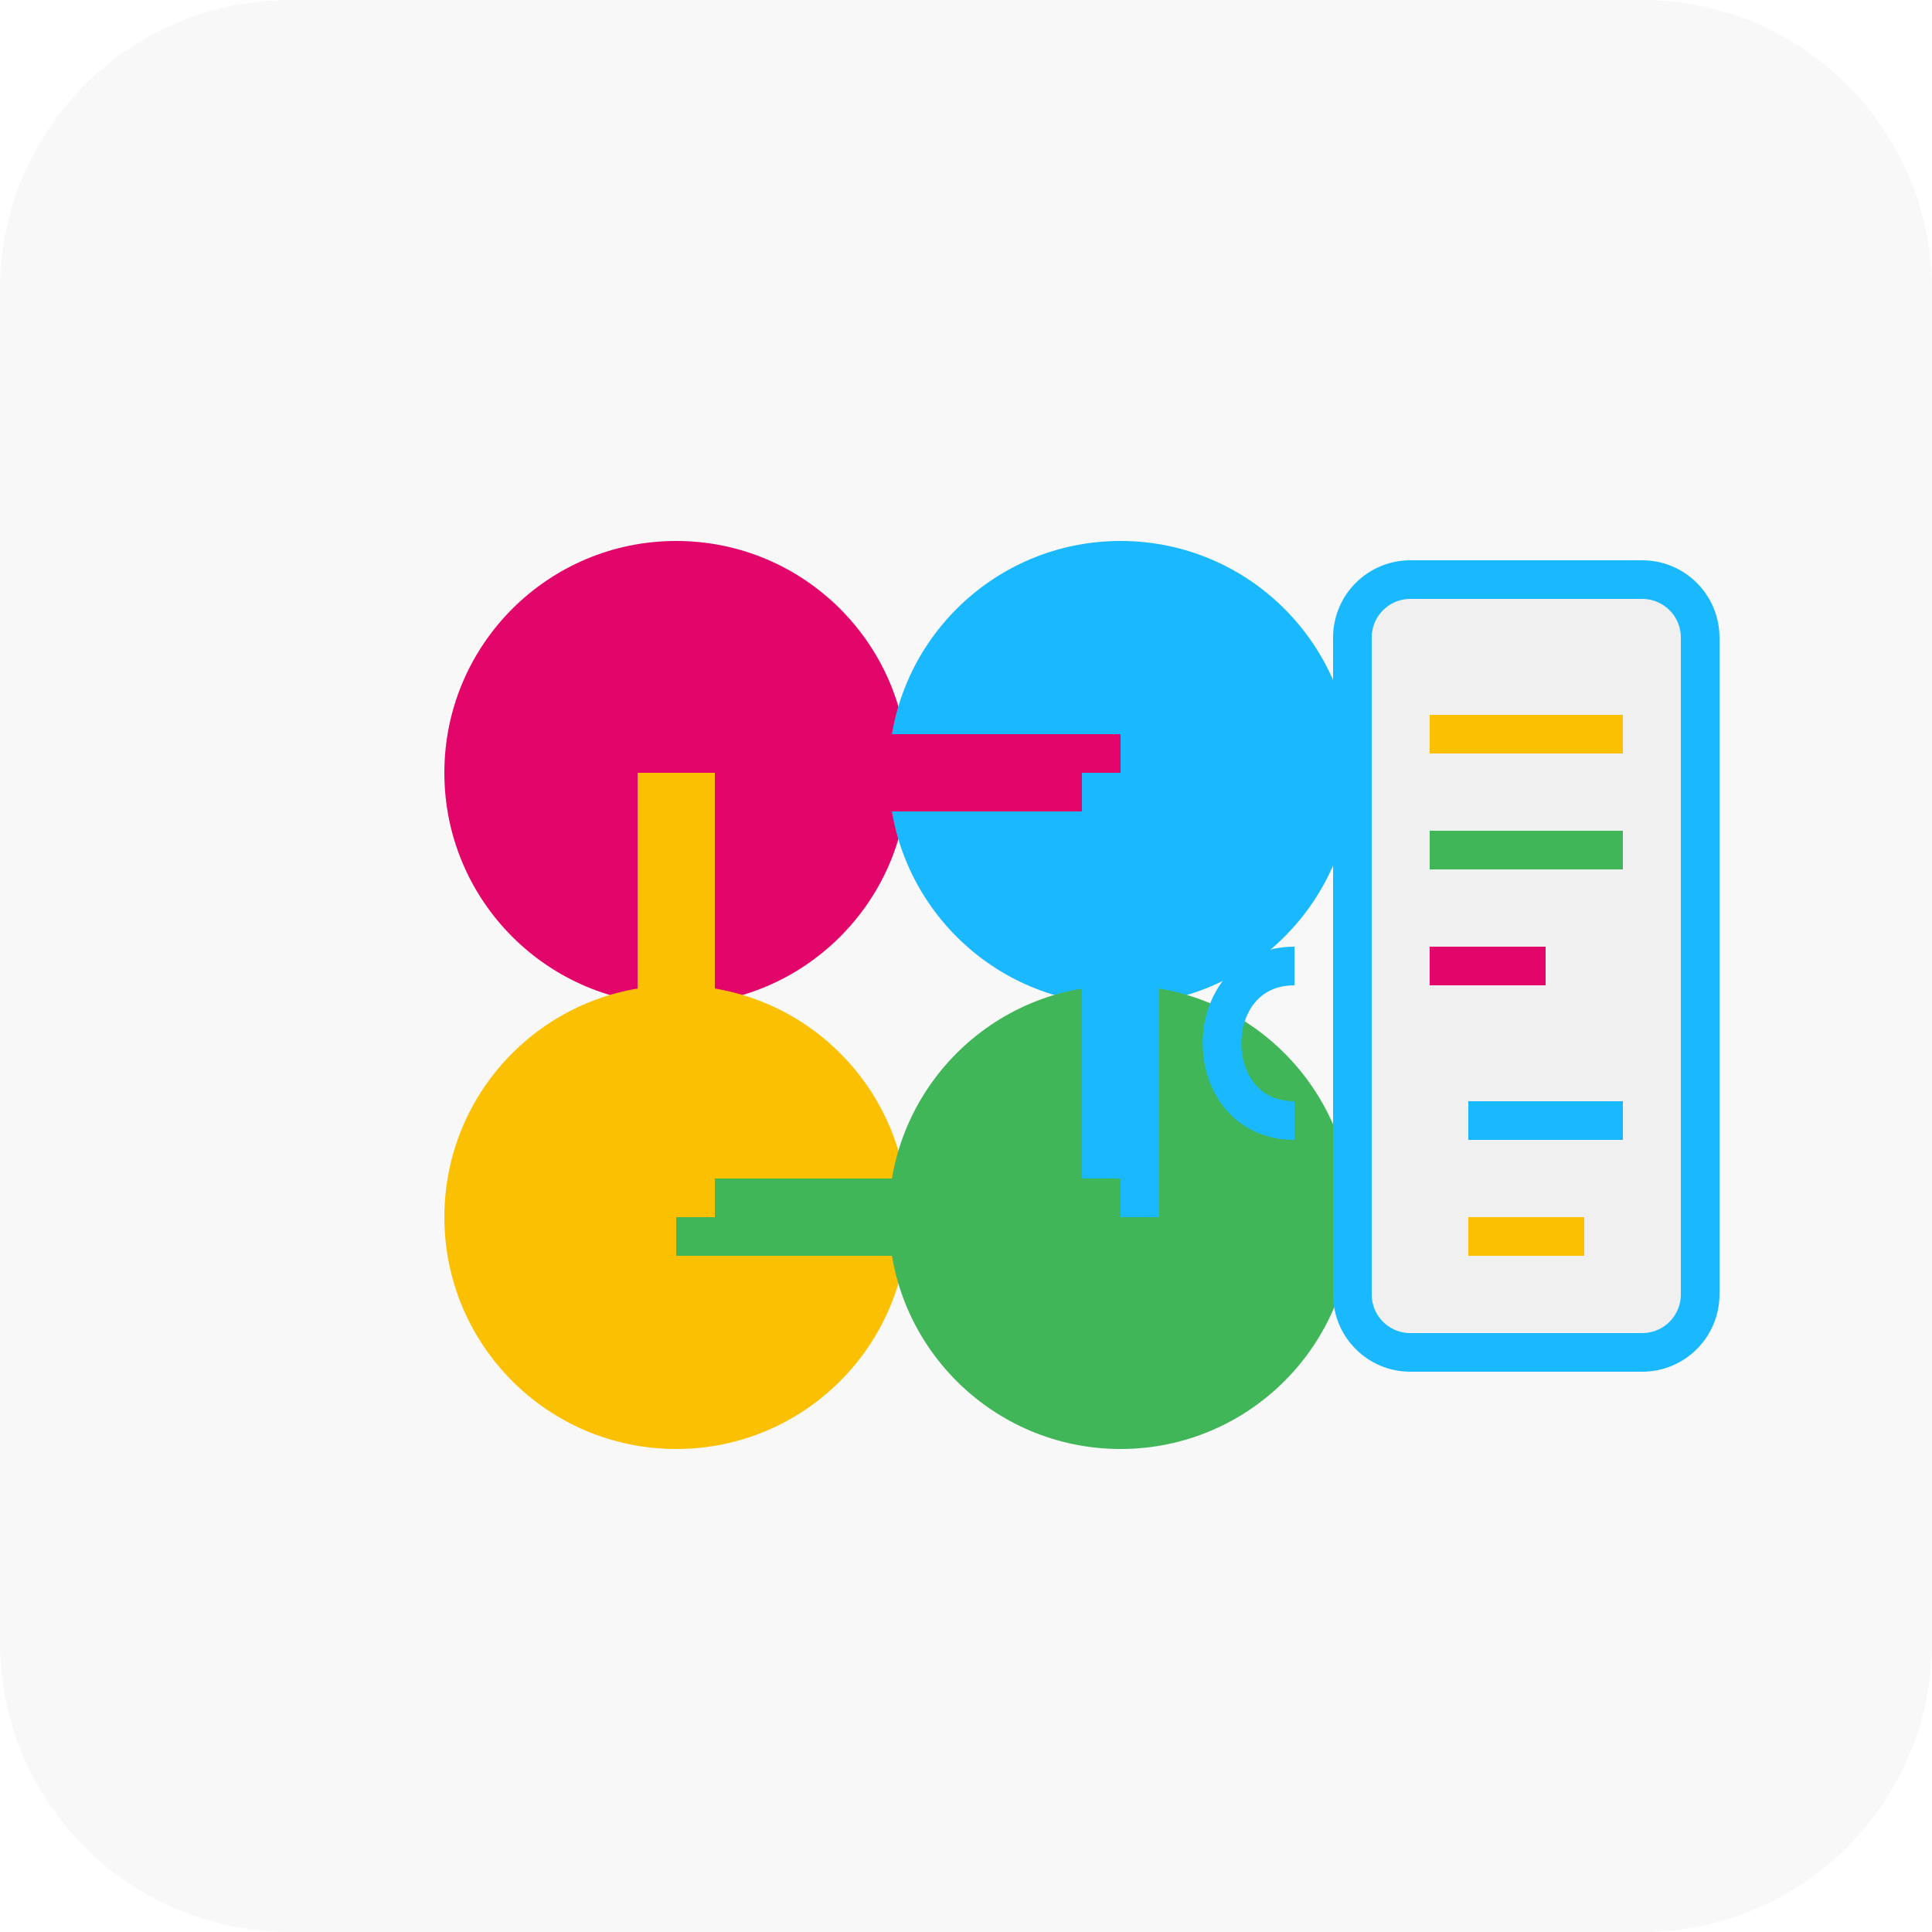
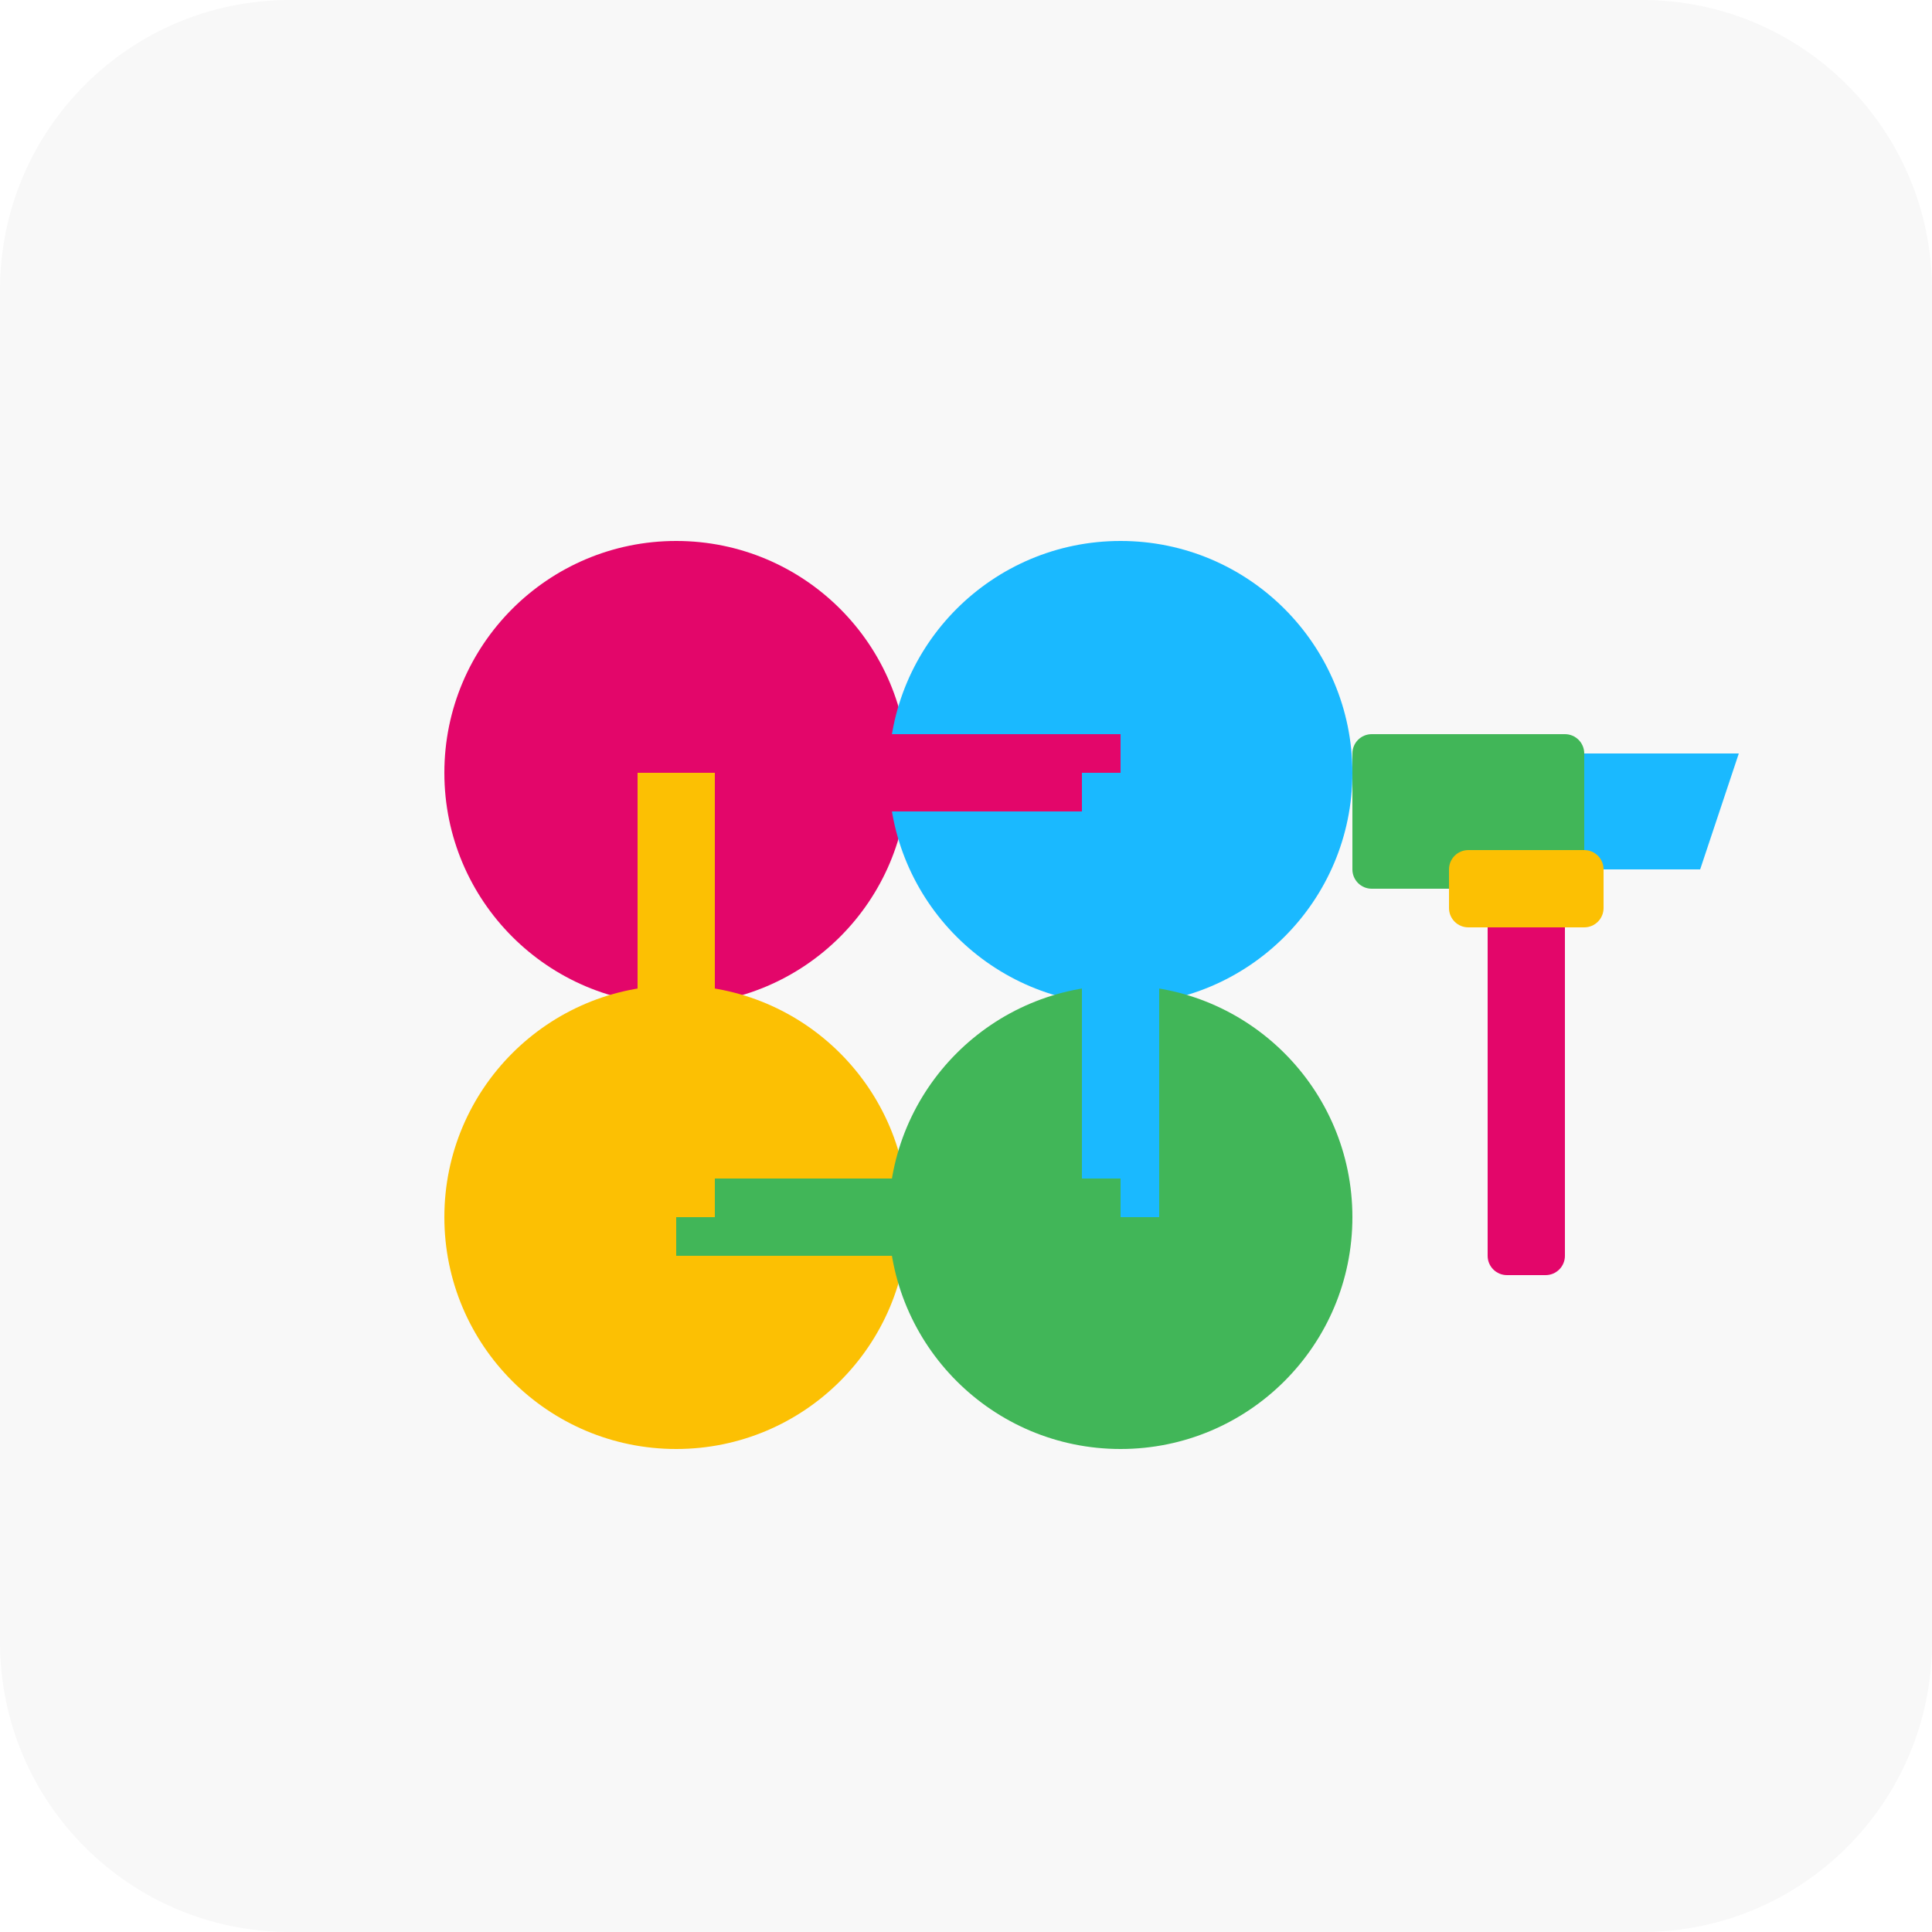
<svg xmlns="http://www.w3.org/2000/svg" viewBox="0 0 100 100">
  <rect width="100" height="100" rx="15" fill="#f8f8f8" />
  <circle cx="35" cy="40" r="12" fill="#e3066a" />
  <circle cx="58" cy="40" r="12" fill="#1ab9ff" />
  <circle cx="35" cy="63" r="12" fill="#fcc003" />
  <circle cx="58" cy="63" r="12" fill="#41b658" />
  <line x1="35" y1="40" x2="58" y2="40" stroke="#e3066a" stroke-width="4" />
  <line x1="58" y1="40" x2="58" y2="63" stroke="#1ab9ff" stroke-width="4" />
  <line x1="58" y1="63" x2="35" y2="63" stroke="#41b658" stroke-width="4" />
  <line x1="35" y1="63" x2="35" y2="40" stroke="#fcc003" stroke-width="4" />
-   <g transform="translate(70, 30)">
-     <rect x="0" y="0" width="18" height="40" rx="3" fill="#f0f0f0" stroke="#1ab9ff" stroke-width="2" />
-     <line x1="4" y1="8" x2="14" y2="8" stroke="#fcc003" stroke-width="2" />
-     <line x1="4" y1="14" x2="14" y2="14" stroke="#41b658" stroke-width="2" />
-     <line x1="4" y1="20" x2="10" y2="20" stroke="#e3066a" stroke-width="2" />
-     <line x1="6" y1="28" x2="14" y2="28" stroke="#1ab9ff" stroke-width="2" />
-     <line x1="6" y1="34" x2="12" y2="34" stroke="#fcc003" stroke-width="2" />
-     <path d="M-3,20 C-8,20 -8,28 -3,28" stroke="#1ab9ff" stroke-width="2" fill="none" />
+   <g transform="translate(78, 38)">
+     <rect x="-8" y="0" width="12" height="8" fill="#41b658" rx="1" />
+     <path d="M4,1 L12,1 L10,7 L4,7 Z" fill="#1ab9ff" />
+     <rect x="-1" y="8" width="4" height="20" fill="#e3066a" rx="1" />
+     <rect x="-3" y="6" width="8" height="4" fill="#fcc003" rx="1" />
  </g>
</svg>
